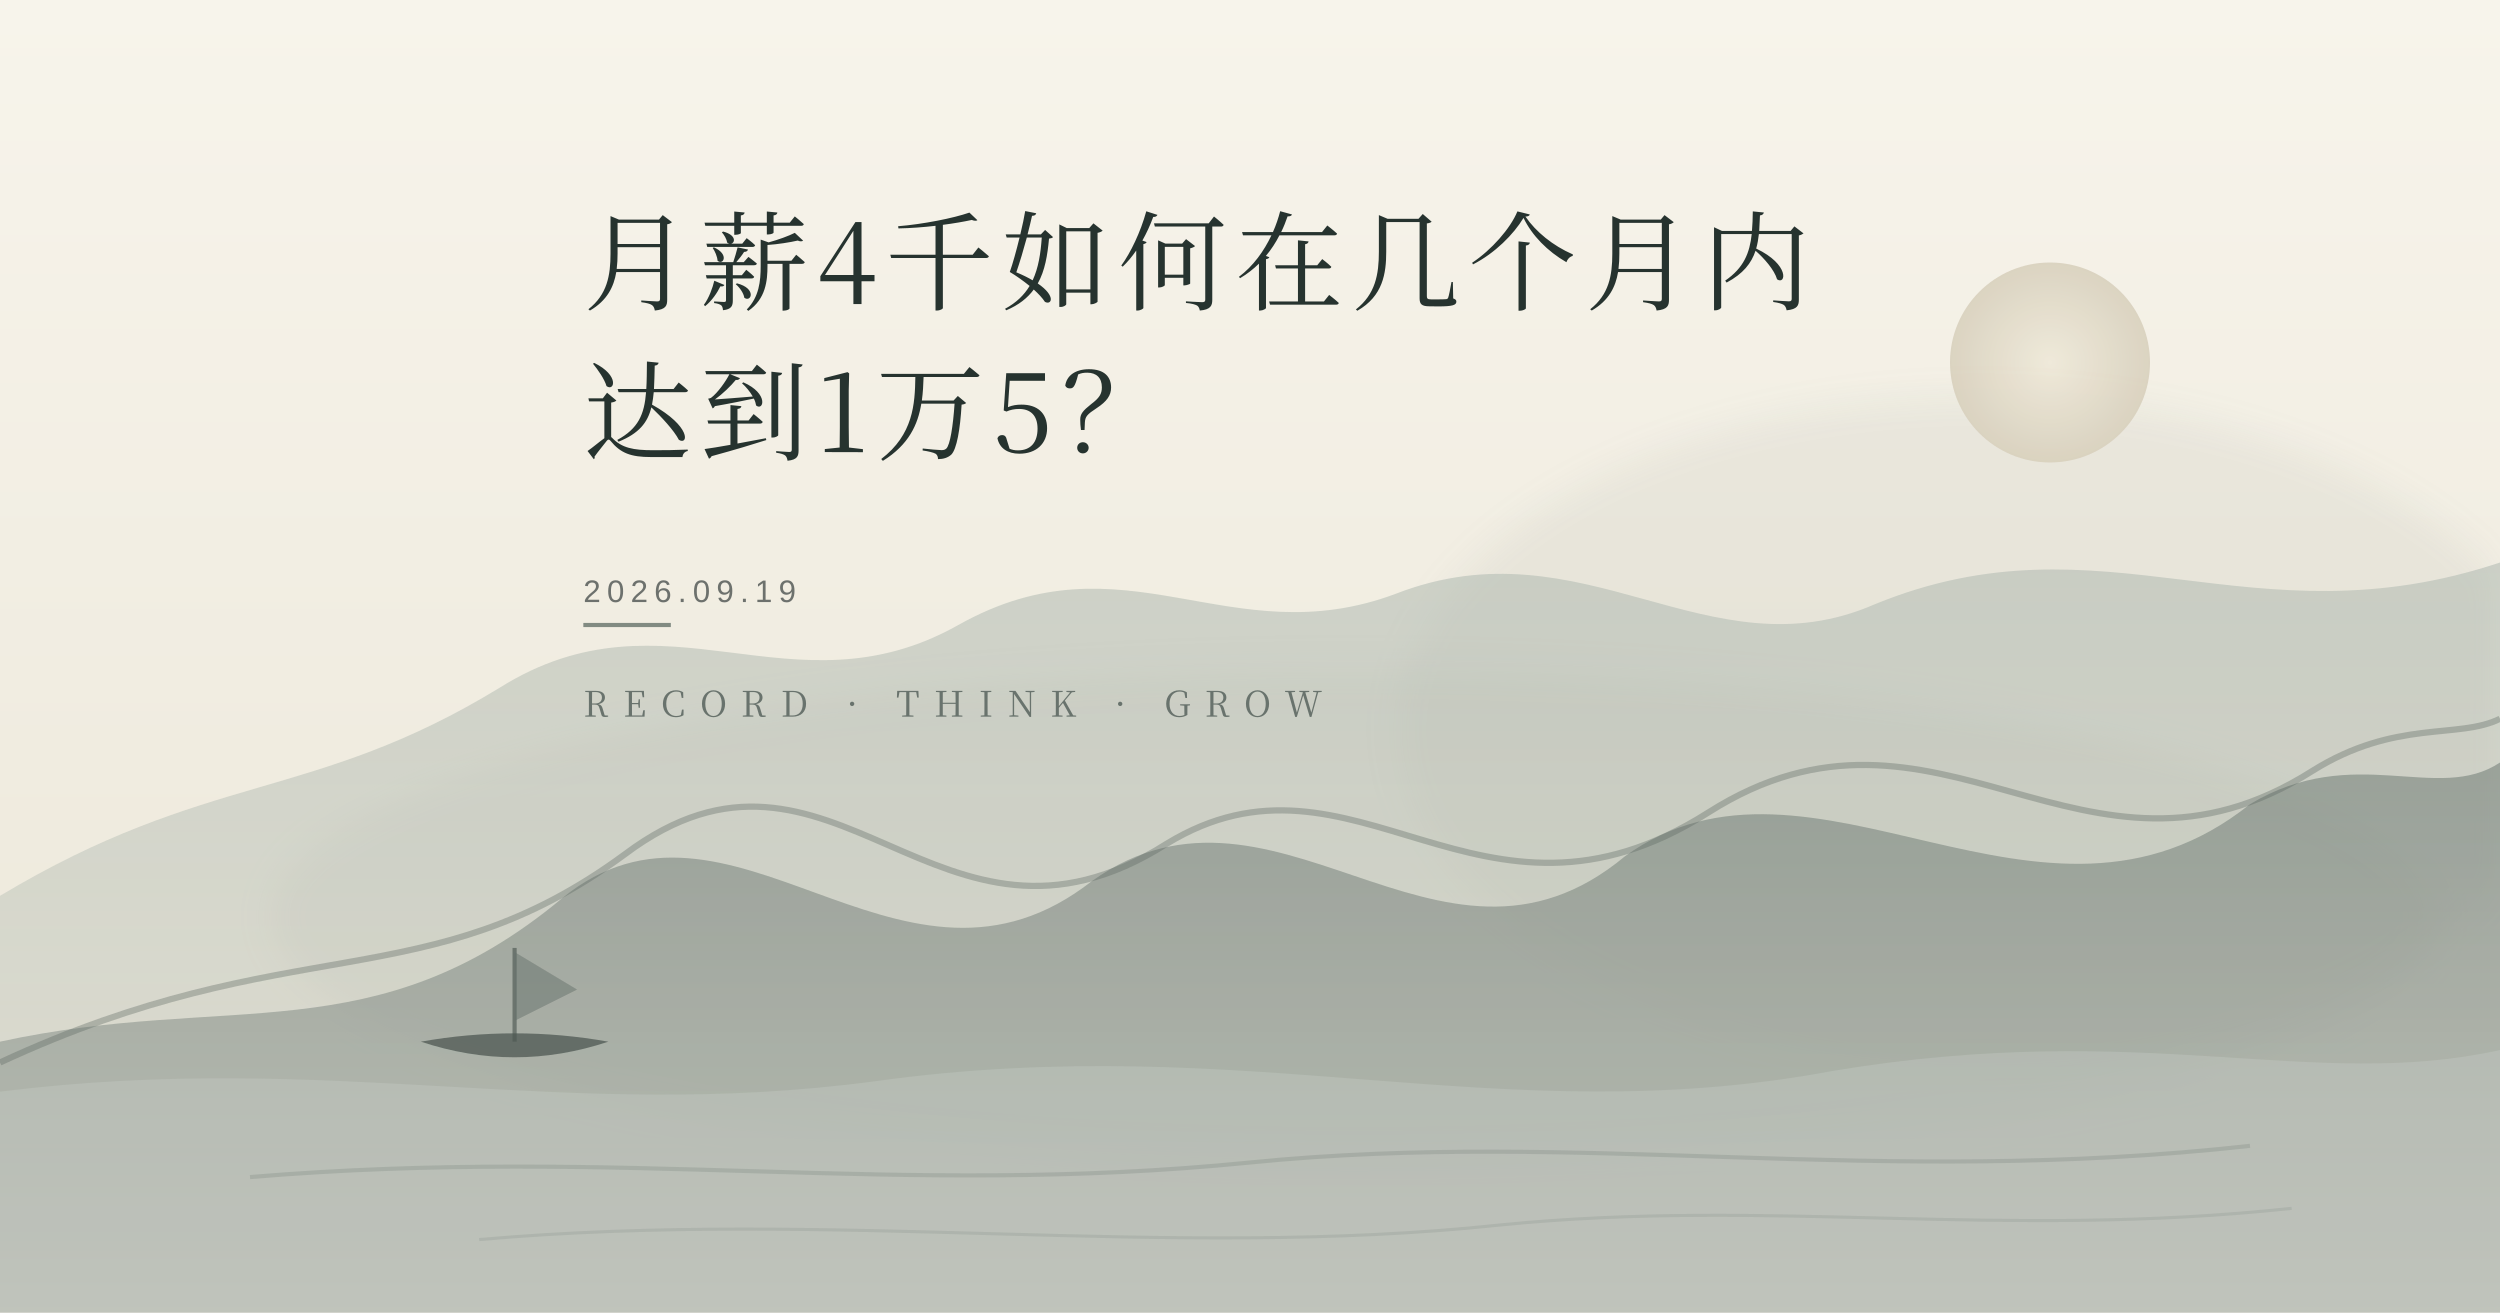
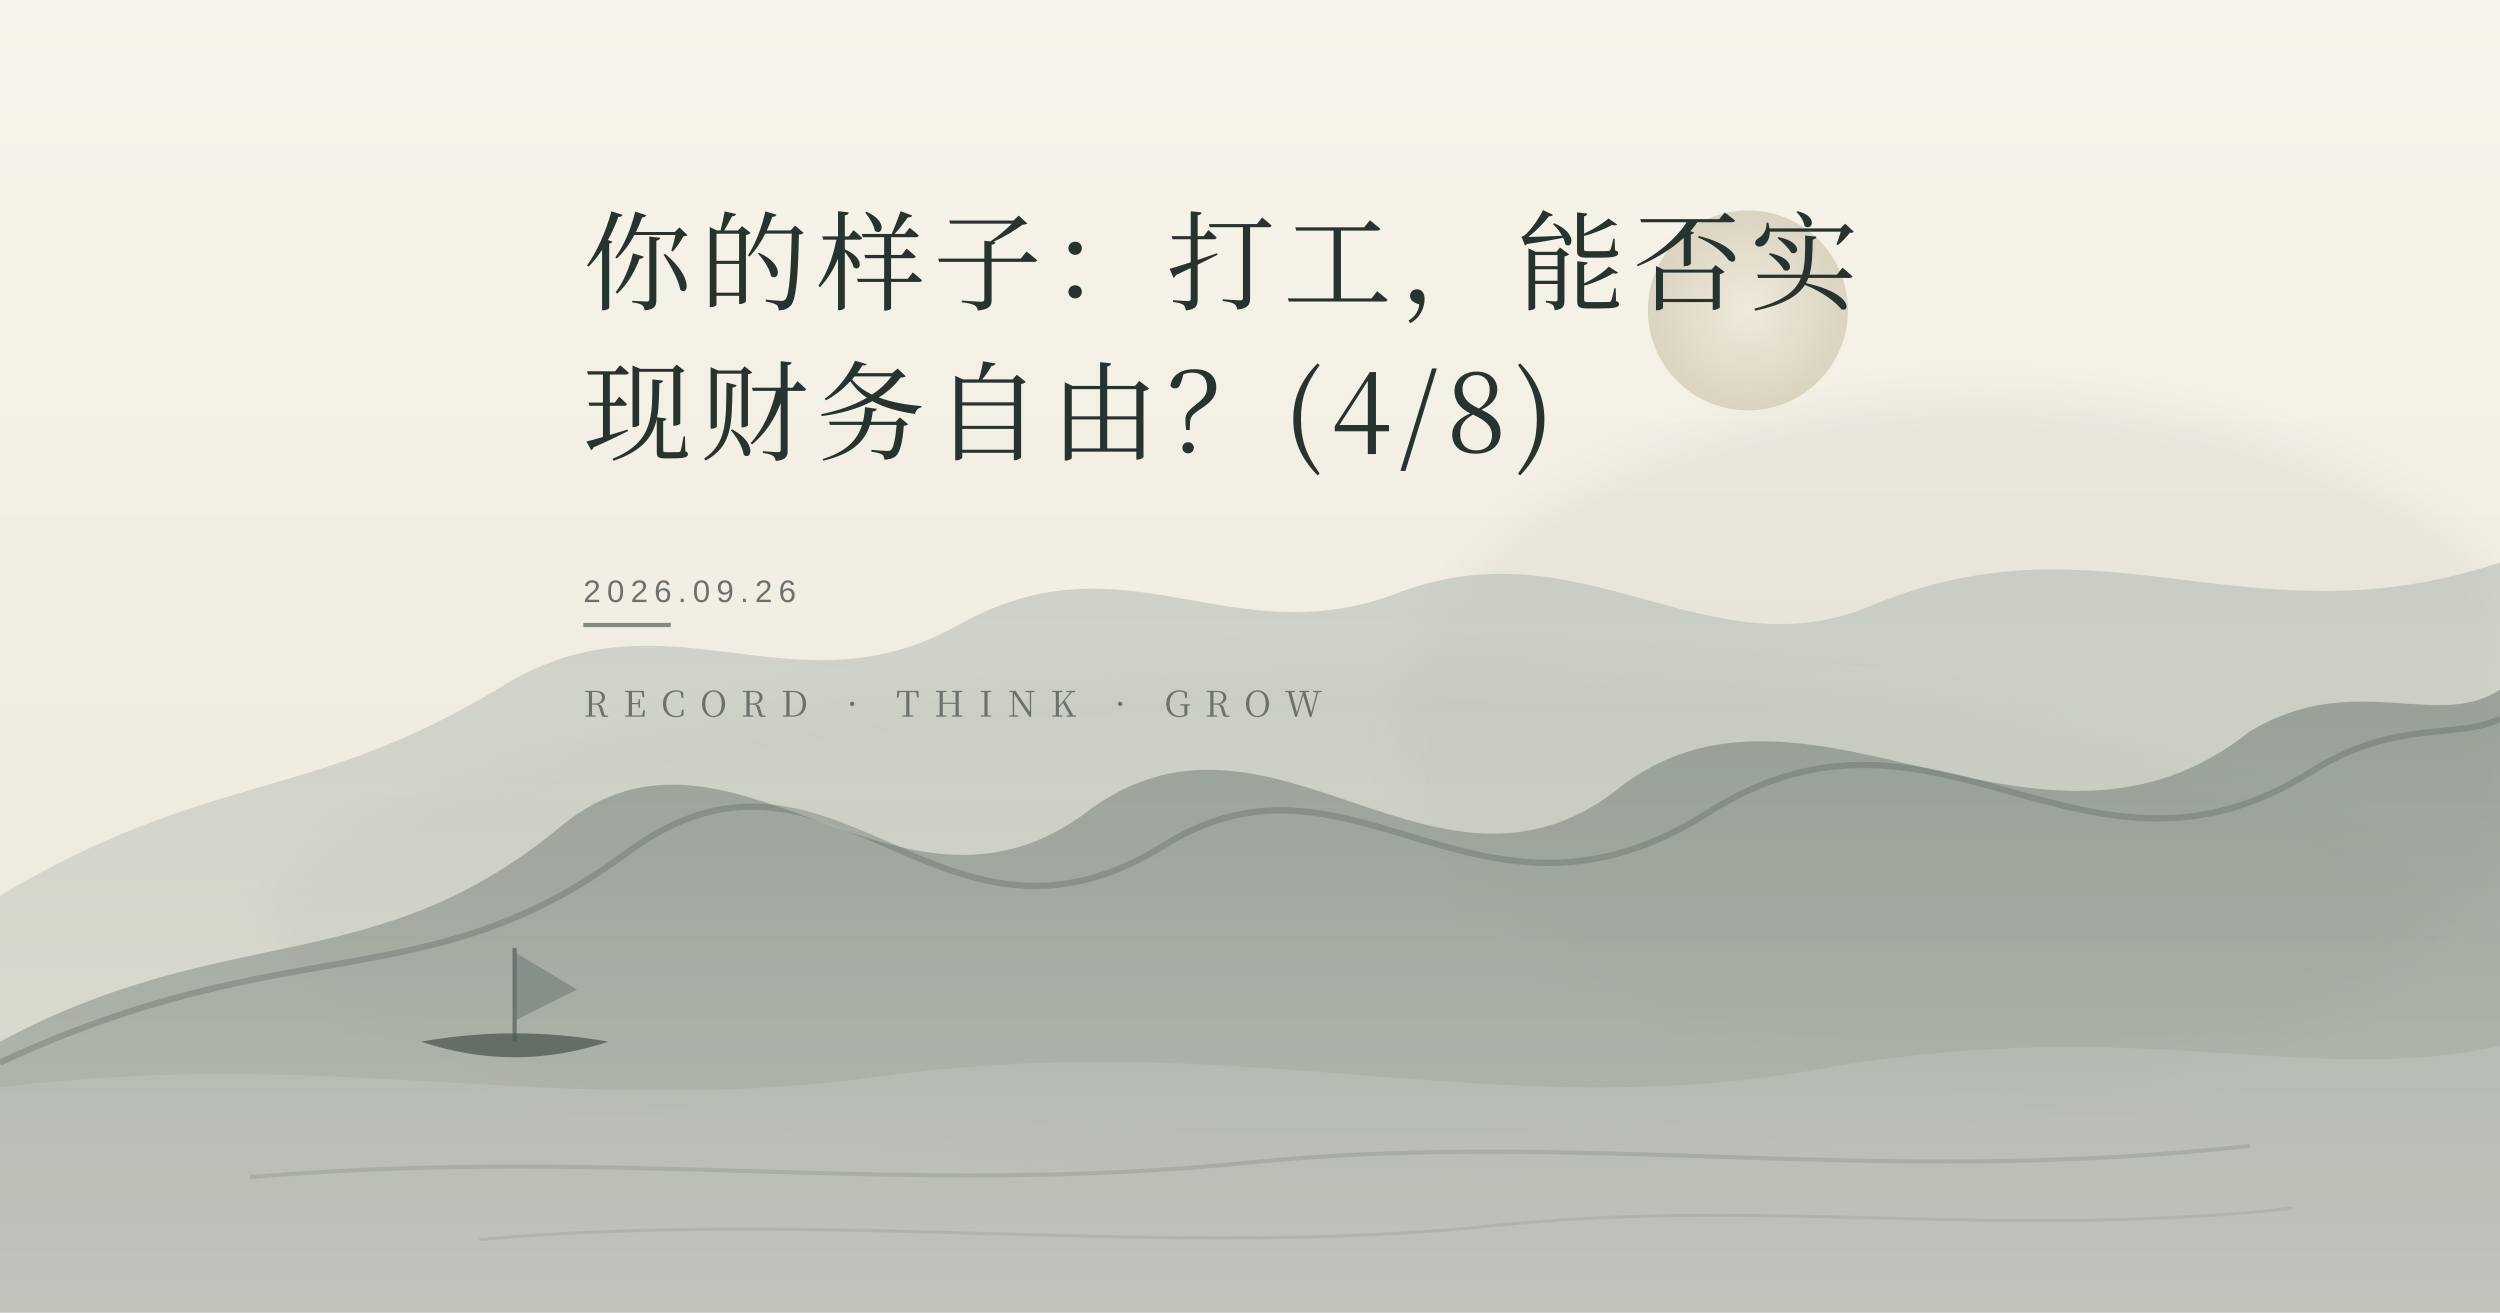
<svg xmlns="http://www.w3.org/2000/svg" width="1200" height="630" viewBox="0 0 1200 630">
  <defs>
    <linearGradient id="paper" x1="0" y1="0" x2="0" y2="1">
      <stop offset="0%" stop-color="#f7f4eb" />
      <stop offset="100%" stop-color="#ebe6d8" />
    </linearGradient>
    <linearGradient id="farMountain" x1="0" y1="0" x2="0" y2="1">
      <stop offset="0%" stop-color="#aeb8b0" />
      <stop offset="100%" stop-color="#d8d8cc" />
    </linearGradient>
    <linearGradient id="nearMountain" x1="0" y1="0" x2="0" y2="1">
      <stop offset="0%" stop-color="#69756f" />
      <stop offset="100%" stop-color="#9ba39b" />
    </linearGradient>
    <filter id="inkBlur">
      <feGaussianBlur stdDeviation="8" />
    </filter>
    <radialGradient id="moon">
      <stop offset="0%" stop-color="#eee8d8" />
      <stop offset="100%" stop-color="#d8d0bd" />
    </radialGradient>
    <style>

      .title {

        font-family:
          "Noto Serif CJK SC",
          "Source Han Serif SC",
          "Songti SC",
          "STSong",
          serif;

        font-size:
          52px;

        font-weight:
          500;

        letter-spacing:
          4px;

        fill:
          #26332f;
      }


      .subtitle {

        font-family:
          "Noto Serif CJK SC",
          "Source Han Serif SC",
          "Songti SC",
          "STSong",
          serif;

        font-size:
          17px;

        letter-spacing:
          7px;

        fill:
          #69736d;
      }


      .date {

        font-family:
          "Helvetica Neue",
          Arial,
          sans-serif;

        font-size:
          15px;

        letter-spacing:
          3px;

        fill:
          #6d716d;
      }

    </style>
  </defs>
  <rect x="0" y="0" width="1200" height="630" fill="url(#paper)" />
  <ellipse cx="650" cy="440" rx="520" ry="120" fill="#89958c" opacity="0.12" filter="url(#inkBlur)" />
  <ellipse cx="950" cy="350" rx="280" ry="160" fill="#738078" opacity="0.08" filter="url(#inkBlur)" />
-   <circle cx="984" cy="174" r="48" fill="url(#moon)" opacity="0.9" />
+   <circle cx="839" cy="149" r="48" fill="url(#moon)" opacity="0.9" />
  <path d="       M0 430        C100 370         150 385         240 330        C320 280         380 345         460 300        C540 255         590 315         670 285        C760 250         820 325         900 290        C1010 245         1080 310         1200 270        L1200 630       L0 630       Z     " fill="url(#farMountain)" opacity="0.55" />
-   <path d="       M0 500        C110 476         180 506         270 431        C350 366         430 491         520 426        C610 356         690 486         780 411        C870 346         980 466         1080 386        C1130 356         1170 386         1200 366        L1200 630       L0 630       Z     " fill="url(#nearMountain)" opacity="0.52" />
+   <path d="       M0 500        C110 441         180 471         270 396        C350 331         430 456         520 391        C610 321         690 451         780 376        C870 311         980 431         1080 351        C1130 321         1170 351         1200 331        L1200 630       L0 630       Z     " fill="url(#nearMountain)" opacity="0.52" />
  <path d="       M0 510        C140 445         205 480         300 410        C400 335         450 475         560 405        C650 350         710 460         820 390        C930 320         1000 440         1110 370        C1150 345         1180 355         1200 345     " fill="none" stroke="#59645e" stroke-width="3" opacity="0.35" />
-   <path d="       M0 524        C160 504         270 539         420 519        C600 494         720 544         880 514        C1030 489         1110 524         1200 504        L1200 630       L0 630       Z     " fill="#c4cbc4" opacity="0.38" />
+   <path d="       M0 522        C160 502         270 537         420 517        C600 492         720 542         880 512        C1030 487         1110 522         1200 502        L1200 630       L0 630       Z     " fill="#c4cbc4" opacity="0.38" />
  <path d="       M120 565        C300 550         430 575         600 558        C760 542         900 570         1080 550     " fill="none" stroke="#77827b" stroke-width="2" opacity="0.28" />
  <path d="       M230 595        C400 580         560 605         720 588        C850 575         960 595         1100 580     " fill="none" stroke="#77827b" stroke-width="1.5" opacity="0.20" />
-   <text x="280" y="145" class="title">月薪4千如何在几个月内</text>
-   <text x="280" y="217" class="title">达到1万5？</text>
+   <text x="280" y="145" class="title">你的样子：打工，能否实</text>
+   <text x="280" y="217" class="title">现财务自由？(4/8)</text>
  <rect x="280" y="299" width="42" height="2" fill="#52615a" opacity="0.7" />
  <text x="280" y="344" class="subtitle">RECORD · THINK · GROW</text>
-   <text x="280" y="289" class="date">2026.09.19</text>
+   <text x="280" y="289" class="date">2026.09.26</text>
  <path d="       M202 500        Q247 492         292 500        Q247 515         202 500        Z     " fill="#4d5752" opacity="0.75" />
  <line x1="247" y1="500" x2="247" y2="455" stroke="#4d5752" stroke-width="2" opacity="0.65" />
  <path d="       M247 457       L247 490       L277 475       Z     " fill="#66716b" opacity="0.5" />
</svg>
